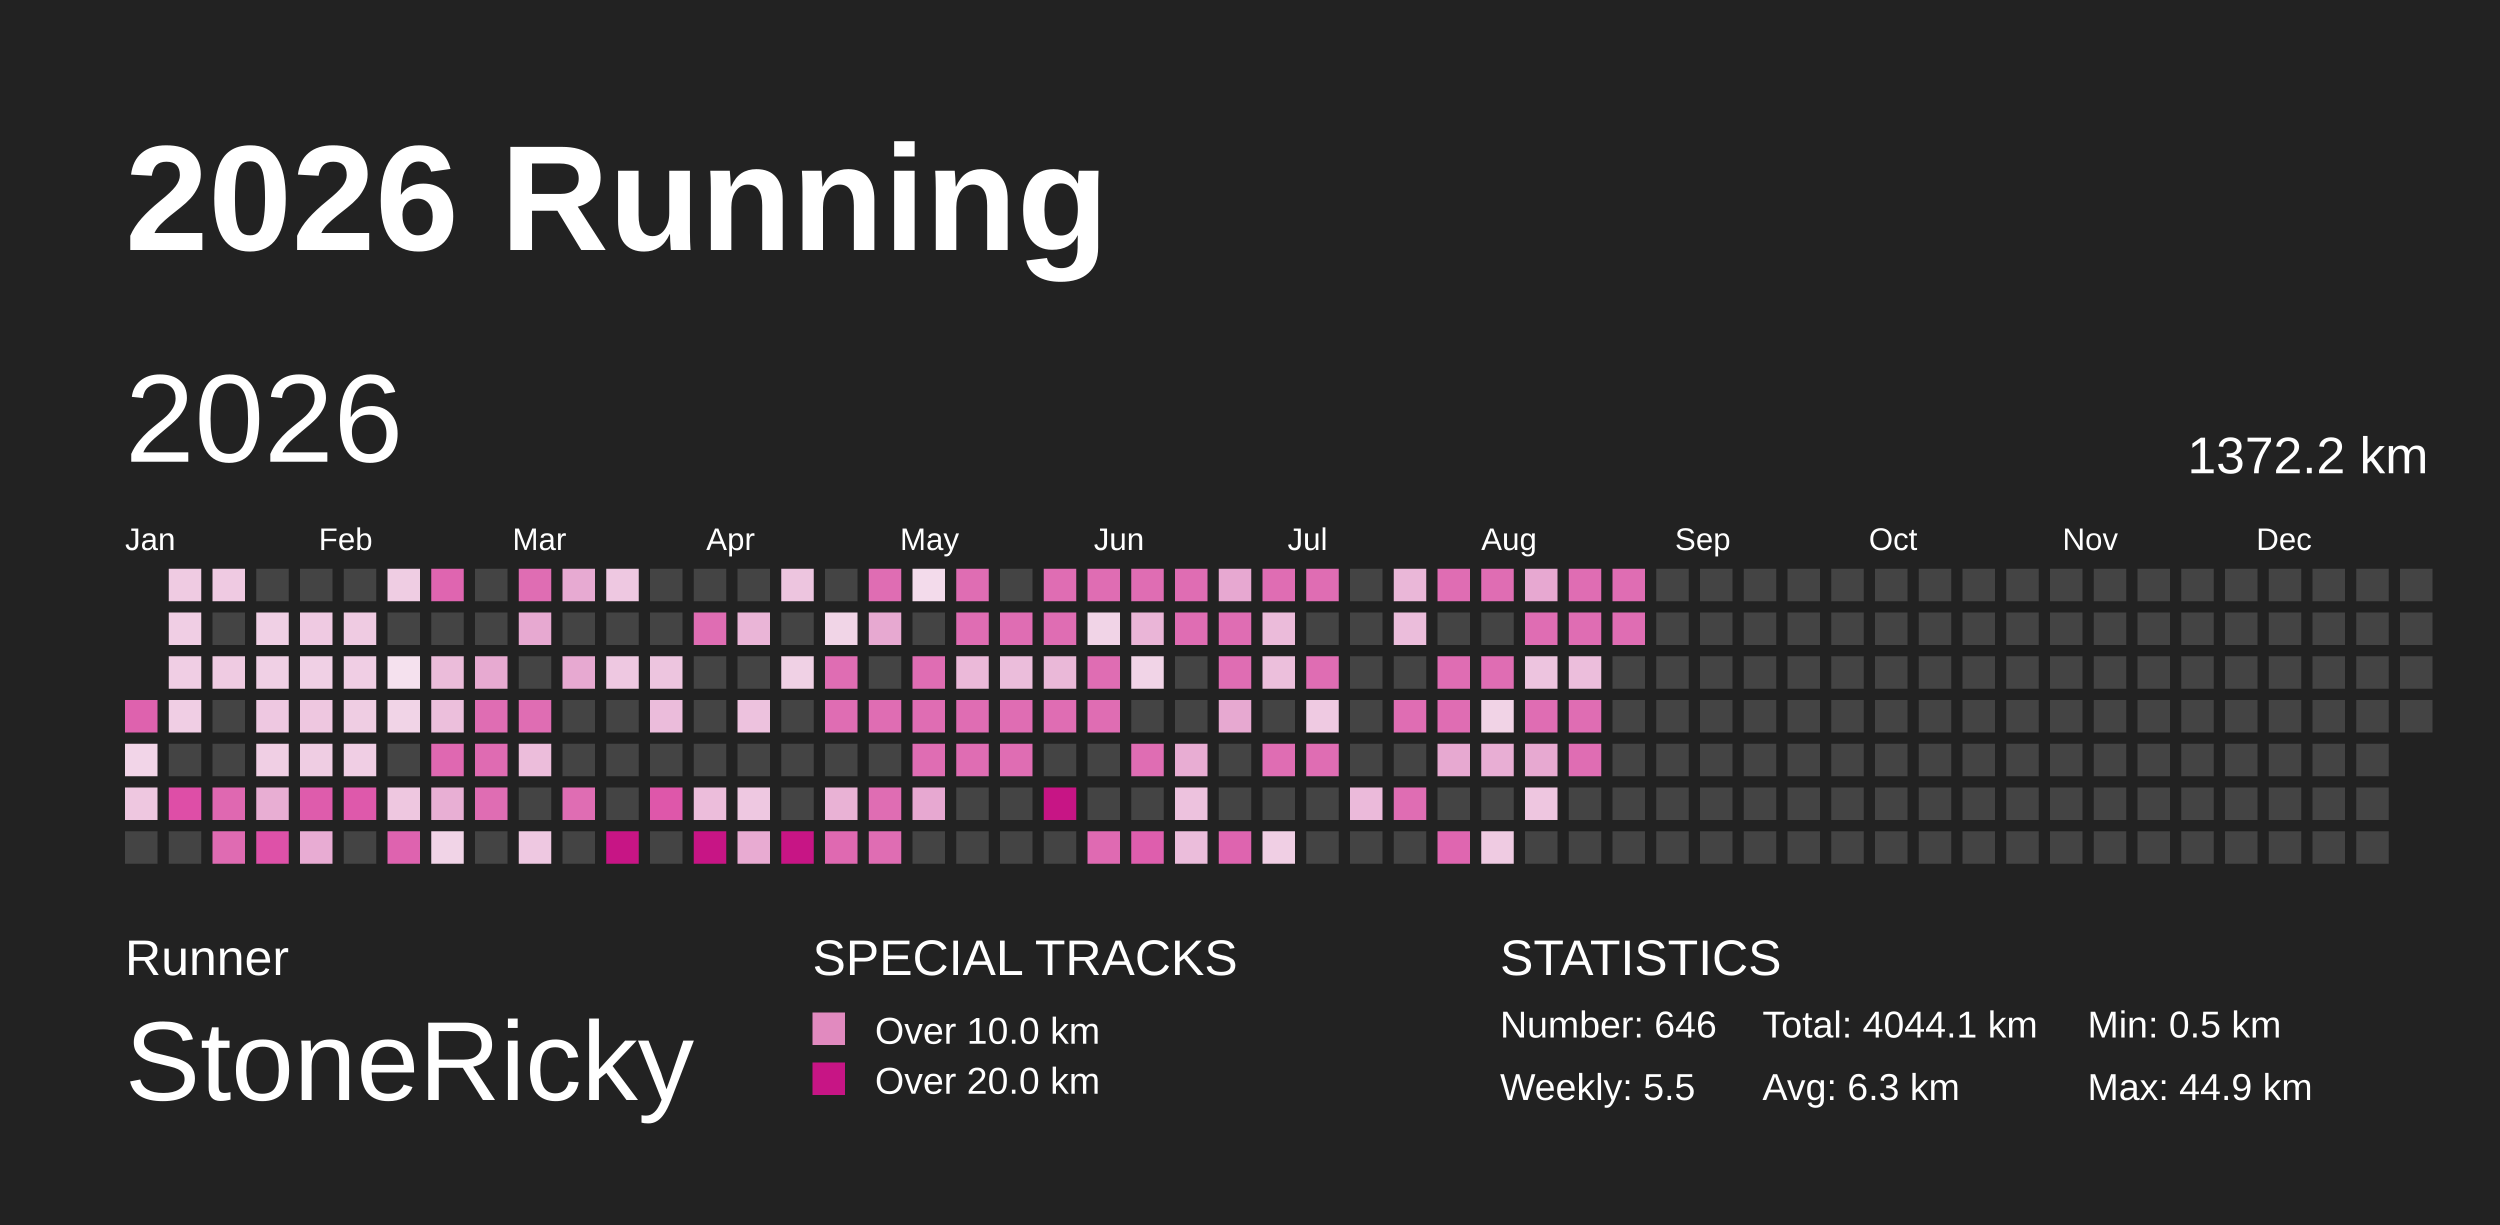
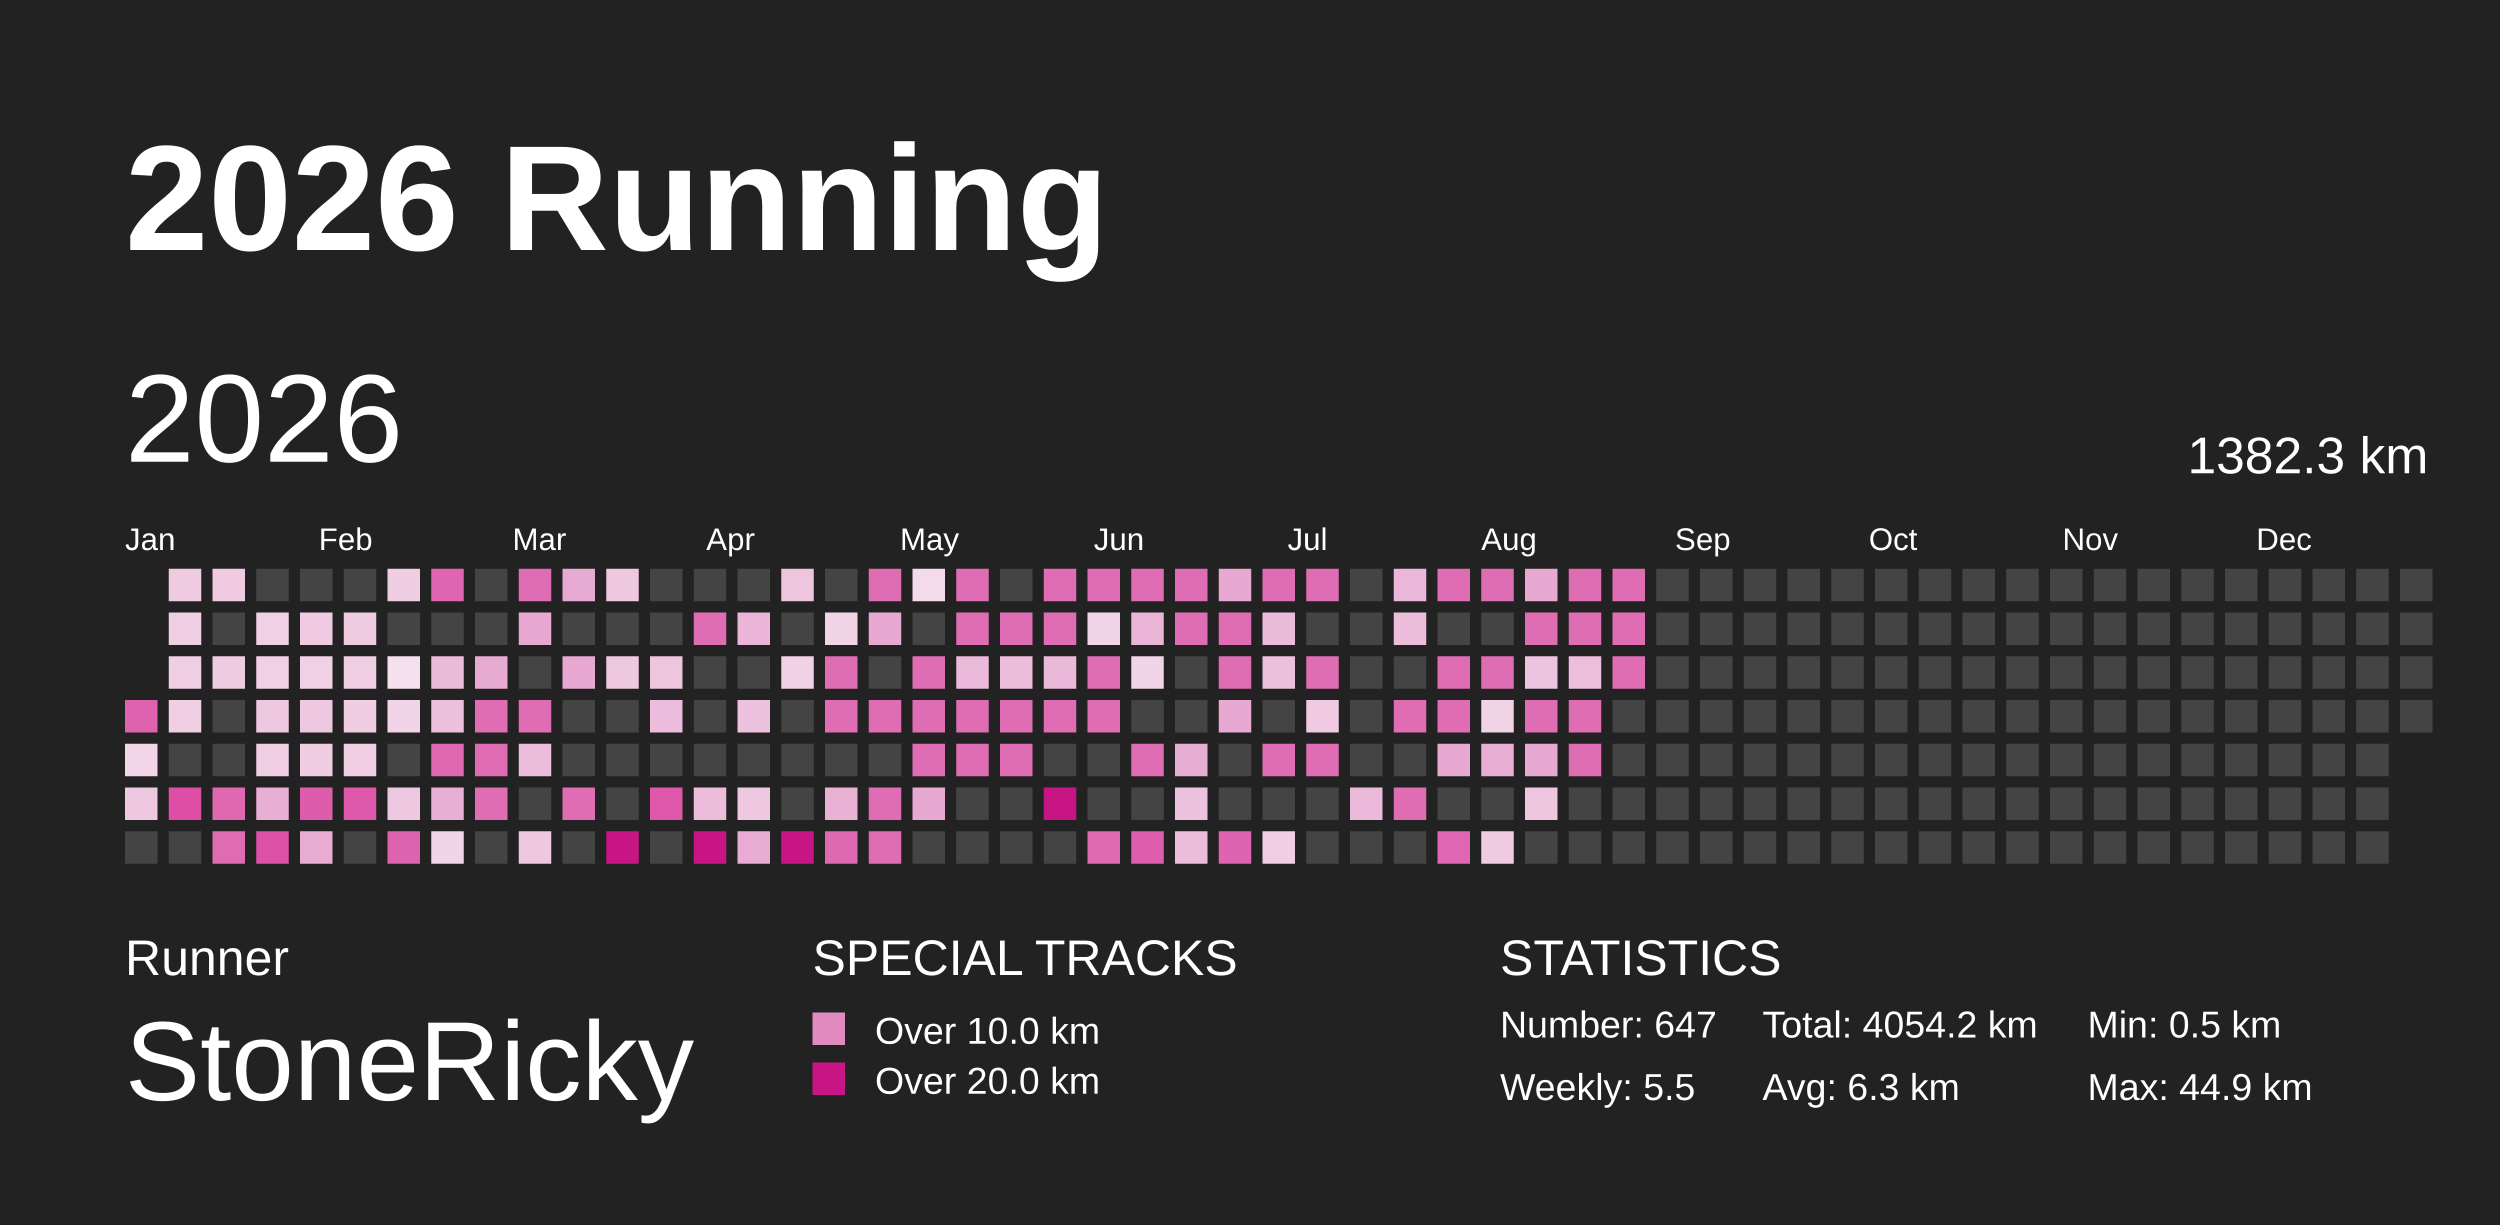
<svg xmlns="http://www.w3.org/2000/svg" baseProfile="full" height="98mm" version="1.1" viewBox="0,0,200,98" width="200mm">
  <defs>
    <pattern height="2" id="indoor-stripe" patternUnits="userSpaceOnUse" width="2">
      <line stroke="white" stroke-opacity="0.45" stroke-width="0.5" x1="0" x2="2" y1="2" y2="0" />
    </pattern>
  </defs>
  <rect fill="#222222" height="98" width="200" x="0" y="0" />
  <text fill="#FFFFFF" style="font-size:12px; font-family:Arial; font-weight:bold;" x="10" y="20">2026 Running</text>
  <text fill="#FFFFFF" style="font-size:4px; font-family:Arial" x="10" y="78">Runner</text>
  <text fill="#FFFFFF" style="font-size:9px; font-family:Arial" x="10" y="88">StoneRicky</text>
  <text fill="#FFFFFF" style="font-size:4px; font-family:Arial" x="65" y="78">SPECIAL TRACKS</text>
  <rect fill="#E18ABF" height="2.6" width="2.6" x="65" y="81" />
  <text fill="#FFFFFF" style="font-size:3px; font-family:Arial" x="70" y="83.5">Over 10.0 km</text>
  <rect fill="#C71585" height="2.6" width="2.6" x="65" y="85" />
  <text fill="#FFFFFF" style="font-size:3px; font-family:Arial" x="70" y="87.5">Over 20.0 km</text>
  <text fill="#FFFFFF" style="font-size:4px; font-family:Arial" x="120" y="78">STATISTICS</text>
-   <text fill="#FFFFFF" style="font-size:3px; font-family:Arial" x="120" y="83">Number: 646</text>
+   <text fill="#FFFFFF" style="font-size:3px; font-family:Arial" x="120" y="83">Number: 647</text>
  <text fill="#FFFFFF" style="font-size:3px; font-family:Arial" x="120" y="88">Weekly: 5.5</text>
-   <text fill="#FFFFFF" style="font-size:3px; font-family:Arial" x="141" y="83">Total: 4044.1 km</text>
+   <text fill="#FFFFFF" style="font-size:3px; font-family:Arial" x="141" y="83">Total: 4054.2 km</text>
  <text fill="#FFFFFF" style="font-size:3px; font-family:Arial" x="141" y="88">Avg: 6.3 km</text>
  <text fill="#FFFFFF" style="font-size:3px; font-family:Arial" x="167" y="83">Min: 0.5 km</text>
  <text fill="#FFFFFF" style="font-size:3px; font-family:Arial" x="167" y="88">Max: 44.9 km</text>
  <text dominant-baseline="hanging" fill="#FFFFFF" style="font-size:10.0px; font-family:Arial;" x="10" y="30">2026</text>
-   <text dominant-baseline="hanging" fill="#FFFFFF" style="font-size:4.125px; font-family:Arial;" x="175" y="35">1372.2 km</text>
+   <text dominant-baseline="hanging" fill="#FFFFFF" style="font-size:4.125px; font-family:Arial;" x="175" y="35">1382.3 km</text>
  <text fill="#FFFFFF" style="font-size:2.5px; font-family:Arial" x="10.0" y="44">Jan</text>
  <text fill="#FFFFFF" style="font-size:2.5px; font-family:Arial" x="25.5" y="44">Feb</text>
  <text fill="#FFFFFF" style="font-size:2.5px; font-family:Arial" x="41.0" y="44">Mar</text>
  <text fill="#FFFFFF" style="font-size:2.5px; font-family:Arial" x="56.5" y="44">Apr</text>
  <text fill="#FFFFFF" style="font-size:2.5px; font-family:Arial" x="72.0" y="44">May</text>
  <text fill="#FFFFFF" style="font-size:2.5px; font-family:Arial" x="87.5" y="44">Jun</text>
  <text fill="#FFFFFF" style="font-size:2.5px; font-family:Arial" x="103.0" y="44">Jul</text>
  <text fill="#FFFFFF" style="font-size:2.5px; font-family:Arial" x="118.5" y="44">Aug</text>
  <text fill="#FFFFFF" style="font-size:2.5px; font-family:Arial" x="134.0" y="44">Sep</text>
  <text fill="#FFFFFF" style="font-size:2.5px; font-family:Arial" x="149.5" y="44">Oct</text>
  <text fill="#FFFFFF" style="font-size:2.5px; font-family:Arial" x="165.0" y="44">Nov</text>
  <text fill="#FFFFFF" style="font-size:2.5px; font-family:Arial" x="180.5" y="44">Dec</text>
  <rect fill="#de62ae" height="2.6" width="2.6" x="10.0" y="56.0" />
  <rect fill="#f2d5e8" height="2.6" width="2.6" x="10.0" y="59.5" />
  <rect fill="#eec7e0" height="2.6" width="2.6" x="10.0" y="63.0" />
  <rect fill="#444444" height="2.6" width="2.6" x="10.0" y="66.5" />
  <rect fill="#efcbe2" height="2.6" width="2.6" x="13.5" y="45.5" />
  <rect fill="#f0cee4" height="2.6" width="2.6" x="13.5" y="49.0" />
  <rect fill="#f0cee4" height="2.6" width="2.6" x="13.5" y="52.5" />
  <rect fill="#f0cee4" height="2.6" width="2.6" x="13.5" y="56.0" />
  <rect fill="#444444" height="2.6" width="2.6" x="13.5" y="59.5" />
  <rect fill="#de4ea7" height="2.6" width="2.6" x="13.5" y="63.0" />
  <rect fill="#444444" height="2.6" width="2.6" x="13.5" y="66.5" />
  <rect fill="#efcae2" height="2.6" width="2.6" x="17.0" y="45.5" />
  <rect fill="#444444" height="2.6" width="2.6" x="17.0" y="49.0" />
  <rect fill="#efcbe2" height="2.6" width="2.6" x="17.0" y="52.5" />
  <rect fill="#444444" height="2.6" width="2.6" x="17.0" y="56.0" />
  <rect fill="#444444" height="2.6" width="2.6" x="17.0" y="59.5" />
  <rect fill="#df68b1" height="2.6" width="2.6" x="17.0" y="63.0" />
  <rect fill="#df6bb2" height="2.6" width="2.6" x="17.0" y="66.5" />
  <rect fill="#444444" height="2.6" width="2.6" x="20.5" y="45.5" />
  <rect fill="#f0d0e5" height="2.6" width="2.6" x="20.5" y="49.0" />
  <rect fill="#f0d0e5" height="2.6" width="2.6" x="20.5" y="52.5" />
  <rect fill="#eec8e1" height="2.6" width="2.6" x="20.5" y="56.0" />
  <rect fill="#f0cfe4" height="2.6" width="2.6" x="20.5" y="59.5" />
  <rect fill="#e8aed3" height="2.6" width="2.6" x="20.5" y="63.0" />
  <rect fill="#de51a8" height="2.6" width="2.6" x="20.5" y="66.5" />
  <rect fill="#444444" height="2.6" width="2.6" x="24.0" y="45.5" />
  <rect fill="#efcae2" height="2.6" width="2.6" x="24.0" y="49.0" />
  <rect fill="#f0d0e5" height="2.6" width="2.6" x="24.0" y="52.5" />
  <rect fill="#eec7e0" height="2.6" width="2.6" x="24.0" y="56.0" />
  <rect fill="#efcde3" height="2.6" width="2.6" x="24.0" y="59.5" />
  <rect fill="#de5cac" height="2.6" width="2.6" x="24.0" y="63.0" />
  <rect fill="#e8acd3" height="2.6" width="2.6" x="24.0" y="66.5" />
  <rect fill="#444444" height="2.6" width="2.6" x="27.5" y="45.5" />
  <rect fill="#efcbe2" height="2.6" width="2.6" x="27.5" y="49.0" />
  <rect fill="#f0cee4" height="2.6" width="2.6" x="27.5" y="52.5" />
  <rect fill="#efcde3" height="2.6" width="2.6" x="27.5" y="56.0" />
  <rect fill="#f0cee4" height="2.6" width="2.6" x="27.5" y="59.5" />
  <rect fill="#de59ab" height="2.6" width="2.6" x="27.5" y="63.0" />
  <rect fill="#444444" height="2.6" width="2.6" x="27.5" y="66.5" />
  <rect fill="#efcde3" height="2.6" width="2.6" x="31.0" y="45.5" />
  <rect fill="#444444" height="2.6" width="2.6" x="31.0" y="49.0" />
  <rect fill="#f5e1ee" height="2.6" width="2.6" x="31.0" y="52.5" />
  <rect fill="#f1d4e7" height="2.6" width="2.6" x="31.0" y="56.0" />
  <rect fill="#444444" height="2.6" width="2.6" x="31.0" y="59.5" />
  <rect fill="#eec7e0" height="2.6" width="2.6" x="31.0" y="63.0" />
  <rect fill="#de63af" height="2.6" width="2.6" x="31.0" y="66.5" />
  <rect fill="#df65b0" height="2.6" width="2.6" x="34.5" y="45.5" />
  <rect fill="#444444" height="2.6" width="2.6" x="34.5" y="49.0" />
  <rect fill="#ebbcda" height="2.6" width="2.6" x="34.5" y="52.5" />
  <rect fill="#ecbfdc" height="2.6" width="2.6" x="34.5" y="56.0" />
  <rect fill="#df68b1" height="2.6" width="2.6" x="34.5" y="59.5" />
  <rect fill="#e8afd4" height="2.6" width="2.6" x="34.5" y="63.0" />
  <rect fill="#f1d4e7" height="2.6" width="2.6" x="34.5" y="66.5" />
  <rect fill="#444444" height="2.6" width="2.6" x="38.0" y="45.5" />
  <rect fill="#444444" height="2.6" width="2.6" x="38.0" y="49.0" />
  <rect fill="#e7aad1" height="2.6" width="2.6" x="38.0" y="52.5" />
  <rect fill="#df6db3" height="2.6" width="2.6" x="38.0" y="56.0" />
  <rect fill="#df6bb2" height="2.6" width="2.6" x="38.0" y="59.5" />
  <rect fill="#df6db3" height="2.6" width="2.6" x="38.0" y="63.0" />
  <rect fill="#444444" height="2.6" width="2.6" x="38.0" y="66.5" />
  <rect fill="#df6db3" height="2.6" width="2.6" x="41.5" y="45.5" />
  <rect fill="#e7a9d1" height="2.6" width="2.6" x="41.5" y="49.0" />
  <rect fill="#444444" height="2.6" width="2.6" x="41.5" y="52.5" />
  <rect fill="#df6db3" height="2.6" width="2.6" x="41.5" y="56.0" />
  <rect fill="#ecbddb" height="2.6" width="2.6" x="41.5" y="59.5" />
  <rect fill="#444444" height="2.6" width="2.6" x="41.5" y="63.0" />
  <rect fill="#eec8e1" height="2.6" width="2.6" x="41.5" y="66.5" />
  <rect fill="#e7aad2" height="2.6" width="2.6" x="45.0" y="45.5" />
  <rect fill="#444444" height="2.6" width="2.6" x="45.0" y="49.0" />
  <rect fill="#e7a9d1" height="2.6" width="2.6" x="45.0" y="52.5" />
  <rect fill="#444444" height="2.6" width="2.6" x="45.0" y="56.0" />
  <rect fill="#444444" height="2.6" width="2.6" x="45.0" y="59.5" />
  <rect fill="#df6db3" height="2.6" width="2.6" x="45.0" y="63.0" />
  <rect fill="#444444" height="2.6" width="2.6" x="45.0" y="66.5" />
  <rect fill="#eec8e1" height="2.6" width="2.6" x="48.5" y="45.5" />
  <rect fill="#444444" height="2.6" width="2.6" x="48.5" y="49.0" />
  <rect fill="#eec8e1" height="2.6" width="2.6" x="48.5" y="52.5" />
  <rect fill="#444444" height="2.6" width="2.6" x="48.5" y="56.0" />
  <rect fill="#444444" height="2.6" width="2.6" x="48.5" y="59.5" />
  <rect fill="#444444" height="2.6" width="2.6" x="48.5" y="63.0" />
  <rect fill="#C71585" height="2.6" width="2.6" x="48.5" y="66.5" />
  <rect fill="#444444" height="2.6" width="2.6" x="52.0" y="45.5" />
  <rect fill="#444444" height="2.6" width="2.6" x="52.0" y="49.0" />
  <rect fill="#edc5df" height="2.6" width="2.6" x="52.0" y="52.5" />
  <rect fill="#ebbcdb" height="2.6" width="2.6" x="52.0" y="56.0" />
  <rect fill="#444444" height="2.6" width="2.6" x="52.0" y="59.5" />
  <rect fill="#de57aa" height="2.6" width="2.6" x="52.0" y="63.0" />
  <rect fill="#444444" height="2.6" width="2.6" x="52.0" y="66.5" />
  <rect fill="#444444" height="2.6" width="2.6" x="55.5" y="45.5" />
  <rect fill="#df6db3" height="2.6" width="2.6" x="55.5" y="49.0" />
  <rect fill="#444444" height="2.6" width="2.6" x="55.5" y="52.5" />
  <rect fill="#444444" height="2.6" width="2.6" x="55.5" y="56.0" />
  <rect fill="#444444" height="2.6" width="2.6" x="55.5" y="59.5" />
  <rect fill="#ecbddb" height="2.6" width="2.6" x="55.5" y="63.0" />
  <rect fill="#C71585" height="2.6" width="2.6" x="55.5" y="66.5" />
  <rect fill="#444444" height="2.6" width="2.6" x="59.0" y="45.5" />
  <rect fill="#eab5d7" height="2.6" width="2.6" x="59.0" y="49.0" />
  <rect fill="#444444" height="2.6" width="2.6" x="59.0" y="52.5" />
  <rect fill="#edc2de" height="2.6" width="2.6" x="59.0" y="56.0" />
  <rect fill="#444444" height="2.6" width="2.6" x="59.0" y="59.5" />
  <rect fill="#eec8e1" height="2.6" width="2.6" x="59.0" y="63.0" />
  <rect fill="#e8abd2" height="2.6" width="2.6" x="59.0" y="66.5" />
  <rect fill="#edc5df" height="2.6" width="2.6" x="62.5" y="45.5" />
  <rect fill="#444444" height="2.6" width="2.6" x="62.5" y="49.0" />
  <rect fill="#f0d1e5" height="2.6" width="2.6" x="62.5" y="52.5" />
  <rect fill="#444444" height="2.6" width="2.6" x="62.5" y="56.0" />
  <rect fill="#444444" height="2.6" width="2.6" x="62.5" y="59.5" />
  <rect fill="#444444" height="2.6" width="2.6" x="62.5" y="63.0" />
  <rect fill="#C71585" height="2.6" width="2.6" x="62.5" y="66.5" />
  <rect fill="#444444" height="2.6" width="2.6" x="66.0" y="45.5" />
  <rect fill="#f1d5e7" height="2.6" width="2.6" x="66.0" y="49.0" />
  <rect fill="#df6db3" height="2.6" width="2.6" x="66.0" y="52.5" />
  <rect fill="#df6db3" height="2.6" width="2.6" x="66.0" y="56.0" />
  <rect fill="#444444" height="2.6" width="2.6" x="66.0" y="59.5" />
  <rect fill="#e9b2d5" height="2.6" width="2.6" x="66.0" y="63.0" />
  <rect fill="#df69b1" height="2.6" width="2.6" x="66.0" y="66.5" />
  <rect fill="#df6db3" height="2.6" width="2.6" x="69.5" y="45.5" />
  <rect fill="#e7a9d1" height="2.6" width="2.6" x="69.5" y="49.0" />
  <rect fill="#444444" height="2.6" width="2.6" x="69.5" y="52.5" />
  <rect fill="#df6db3" height="2.6" width="2.6" x="69.5" y="56.0" />
  <rect fill="#444444" height="2.6" width="2.6" x="69.5" y="59.5" />
  <rect fill="#df6db3" height="2.6" width="2.6" x="69.5" y="63.0" />
  <rect fill="#df6db3" height="2.6" width="2.6" x="69.5" y="66.5" />
  <rect fill="#f3dbeb" height="2.6" width="2.6" x="73.0" y="45.5" />
  <rect fill="#444444" height="2.6" width="2.6" x="73.0" y="49.0" />
  <rect fill="#df6db3" height="2.6" width="2.6" x="73.0" y="52.5" />
  <rect fill="#df6db3" height="2.6" width="2.6" x="73.0" y="56.0" />
  <rect fill="#df6db3" height="2.6" width="2.6" x="73.0" y="59.5" />
  <rect fill="#e7a8d1" height="2.6" width="2.6" x="73.0" y="63.0" />
  <rect fill="#444444" height="2.6" width="2.6" x="73.0" y="66.5" />
  <rect fill="#df6db3" height="2.6" width="2.6" x="76.5" y="45.5" />
  <rect fill="#df6db3" height="2.6" width="2.6" x="76.5" y="49.0" />
  <rect fill="#ebb9d9" height="2.6" width="2.6" x="76.5" y="52.5" />
  <rect fill="#df6db3" height="2.6" width="2.6" x="76.5" y="56.0" />
  <rect fill="#df6db3" height="2.6" width="2.6" x="76.5" y="59.5" />
  <rect fill="#444444" height="2.6" width="2.6" x="76.5" y="63.0" />
  <rect fill="#444444" height="2.6" width="2.6" x="76.5" y="66.5" />
  <rect fill="#444444" height="2.6" width="2.6" x="80.0" y="45.5" />
  <rect fill="#df6db3" height="2.6" width="2.6" x="80.0" y="49.0" />
  <rect fill="#ebbddb" height="2.6" width="2.6" x="80.0" y="52.5" />
  <rect fill="#df6db3" height="2.6" width="2.6" x="80.0" y="56.0" />
  <rect fill="#df6db3" height="2.6" width="2.6" x="80.0" y="59.5" />
  <rect fill="#444444" height="2.6" width="2.6" x="80.0" y="63.0" />
  <rect fill="#444444" height="2.6" width="2.6" x="80.0" y="66.5" />
  <rect fill="#df6db3" height="2.6" width="2.6" x="83.5" y="45.5" />
  <rect fill="#df6db3" height="2.6" width="2.6" x="83.5" y="49.0" />
  <rect fill="#eab8d8" height="2.6" width="2.6" x="83.5" y="52.5" />
  <rect fill="#df6db3" height="2.6" width="2.6" x="83.5" y="56.0" />
  <rect fill="#444444" height="2.6" width="2.6" x="83.5" y="59.5" />
  <rect fill="#C71585" height="2.6" width="2.6" x="83.5" y="63.0" />
  <rect fill="#444444" height="2.6" width="2.6" x="83.5" y="66.5" />
  <rect fill="#df6db3" height="2.6" width="2.6" x="87.0" y="45.5" />
  <rect fill="#f1d4e7" height="2.6" width="2.6" x="87.0" y="49.0" />
  <rect fill="#df6db3" height="2.6" width="2.6" x="87.0" y="52.5" />
  <rect fill="#df6db3" height="2.6" width="2.6" x="87.0" y="56.0" />
  <rect fill="#444444" height="2.6" width="2.6" x="87.0" y="59.5" />
  <rect fill="#444444" height="2.6" width="2.6" x="87.0" y="63.0" />
  <rect fill="#df6ab2" height="2.6" width="2.6" x="87.0" y="66.5" />
  <rect fill="#df6db3" height="2.6" width="2.6" x="90.5" y="45.5" />
  <rect fill="#eab5d7" height="2.6" width="2.6" x="90.5" y="49.0" />
  <rect fill="#f1d4e7" height="2.6" width="2.6" x="90.5" y="52.5" />
  <rect fill="#444444" height="2.6" width="2.6" x="90.5" y="56.0" />
  <rect fill="#df6db3" height="2.6" width="2.6" x="90.5" y="59.5" />
  <rect fill="#444444" height="2.6" width="2.6" x="90.5" y="63.0" />
  <rect fill="#de5ead" height="2.6" width="2.6" x="90.5" y="66.5" />
  <rect fill="#df6db3" height="2.6" width="2.6" x="94.0" y="45.5" />
  <rect fill="#df6db3" height="2.6" width="2.6" x="94.0" y="49.0" />
  <rect fill="#444444" height="2.6" width="2.6" x="94.0" y="52.5" />
  <rect fill="#444444" height="2.6" width="2.6" x="94.0" y="56.0" />
  <rect fill="#e8add3" height="2.6" width="2.6" x="94.0" y="59.5" />
  <rect fill="#edc2de" height="2.6" width="2.6" x="94.0" y="63.0" />
  <rect fill="#ebbddb" height="2.6" width="2.6" x="94.0" y="66.5" />
  <rect fill="#e7a8d1" height="2.6" width="2.6" x="97.5" y="45.5" />
  <rect fill="#df6db3" height="2.6" width="2.6" x="97.5" y="49.0" />
  <rect fill="#df6db3" height="2.6" width="2.6" x="97.5" y="52.5" />
  <rect fill="#e7a9d1" height="2.6" width="2.6" x="97.5" y="56.0" />
  <rect fill="#444444" height="2.6" width="2.6" x="97.5" y="59.5" />
  <rect fill="#444444" height="2.6" width="2.6" x="97.5" y="63.0" />
  <rect fill="#de64af" height="2.6" width="2.6" x="97.5" y="66.5" />
  <rect fill="#df6db3" height="2.6" width="2.6" x="101.0" y="45.5" />
  <rect fill="#ebbbda" height="2.6" width="2.6" x="101.0" y="49.0" />
  <rect fill="#ecbfdc" height="2.6" width="2.6" x="101.0" y="52.5" />
  <rect fill="#444444" height="2.6" width="2.6" x="101.0" y="56.0" />
  <rect fill="#df6db3" height="2.6" width="2.6" x="101.0" y="59.5" />
  <rect fill="#444444" height="2.6" width="2.6" x="101.0" y="63.0" />
  <rect fill="#f0cfe4" height="2.6" width="2.6" x="101.0" y="66.5" />
  <rect fill="#df6db3" height="2.6" width="2.6" x="104.5" y="45.5" />
  <rect fill="#444444" height="2.6" width="2.6" x="104.5" y="49.0" />
  <rect fill="#df6db3" height="2.6" width="2.6" x="104.5" y="52.5" />
  <rect fill="#efcae2" height="2.6" width="2.6" x="104.5" y="56.0" />
  <rect fill="#df6db3" height="2.6" width="2.6" x="104.5" y="59.5" />
  <rect fill="#444444" height="2.6" width="2.6" x="104.5" y="63.0" />
  <rect fill="#444444" height="2.6" width="2.6" x="104.5" y="66.5" />
  <rect fill="#444444" height="2.6" width="2.6" x="108.0" y="45.5" />
  <rect fill="#444444" height="2.6" width="2.6" x="108.0" y="49.0" />
  <rect fill="#444444" height="2.6" width="2.6" x="108.0" y="52.5" />
  <rect fill="#444444" height="2.6" width="2.6" x="108.0" y="56.0" />
  <rect fill="#444444" height="2.6" width="2.6" x="108.0" y="59.5" />
  <rect fill="#ebbada" height="2.6" width="2.6" x="108.0" y="63.0" />
  <rect fill="#444444" height="2.6" width="2.6" x="108.0" y="66.5" />
  <rect fill="#eab7d8" height="2.6" width="2.6" x="111.5" y="45.5" />
  <rect fill="#ebbddb" height="2.6" width="2.6" x="111.5" y="49.0" />
  <rect fill="#444444" height="2.6" width="2.6" x="111.5" y="52.5" />
  <rect fill="#df6db3" height="2.6" width="2.6" x="111.5" y="56.0" />
  <rect fill="#444444" height="2.6" width="2.6" x="111.5" y="59.5" />
  <rect fill="#df6db3" height="2.6" width="2.6" x="111.5" y="63.0" />
  <rect fill="#444444" height="2.6" width="2.6" x="111.5" y="66.5" />
  <rect fill="#df6db3" height="2.6" width="2.6" x="115.0" y="45.5" />
  <rect fill="#444444" height="2.6" width="2.6" x="115.0" y="49.0" />
  <rect fill="#df6db3" height="2.6" width="2.6" x="115.0" y="52.5" />
  <rect fill="#df6db3" height="2.6" width="2.6" x="115.0" y="56.0" />
  <rect fill="#e7a9d1" height="2.6" width="2.6" x="115.0" y="59.5" />
  <rect fill="#444444" height="2.6" width="2.6" x="115.0" y="63.0" />
  <rect fill="#df66b0" height="2.6" width="2.6" x="115.0" y="66.5" />
  <rect fill="#df6db3" height="2.6" width="2.6" x="118.5" y="45.5" />
  <rect fill="#444444" height="2.6" width="2.6" x="118.5" y="49.0" />
  <rect fill="#df6db3" height="2.6" width="2.6" x="118.5" y="52.5" />
  <rect fill="#f1d3e6" height="2.6" width="2.6" x="118.5" y="56.0" />
  <rect fill="#e8aed4" height="2.6" width="2.6" x="118.5" y="59.5" />
  <rect fill="#444444" height="2.6" width="2.6" x="118.5" y="63.0" />
  <rect fill="#efcbe2" height="2.6" width="2.6" x="118.5" y="66.5" />
  <rect fill="#e7a8d1" height="2.6" width="2.6" x="122.0" y="45.5" />
  <rect fill="#df6db3" height="2.6" width="2.6" x="122.0" y="49.0" />
  <rect fill="#edc4df" height="2.6" width="2.6" x="122.0" y="52.5" />
  <rect fill="#df6db3" height="2.6" width="2.6" x="122.0" y="56.0" />
  <rect fill="#e7a9d1" height="2.6" width="2.6" x="122.0" y="59.5" />
  <rect fill="#eec6e0" height="2.6" width="2.6" x="122.0" y="63.0" />
  <rect fill="#444444" height="2.6" width="2.6" x="122.0" y="66.5" />
  <rect fill="#df6db3" height="2.6" width="2.6" x="125.5" y="45.5" />
  <rect fill="#df6db3" height="2.6" width="2.6" x="125.5" y="49.0" />
  <rect fill="#ecbedc" height="2.6" width="2.6" x="125.5" y="52.5" />
  <rect fill="#df6db3" height="2.6" width="2.6" x="125.5" y="56.0" />
  <rect fill="#df6db3" height="2.6" width="2.6" x="125.5" y="59.5" />
  <rect fill="#444444" height="2.6" width="2.6" x="125.5" y="63.0" />
  <rect fill="#444444" height="2.6" width="2.6" x="125.5" y="66.5" />
  <rect fill="#df6db3" height="2.6" width="2.6" x="129.0" y="45.5" />
  <rect fill="#df6db3" height="2.6" width="2.6" x="129.0" y="49.0" />
-   <rect fill="#444444" height="2.6" width="2.6" x="129.0" y="52.5" />
+   <rect fill="#df6db3" height="2.6" width="2.6" x="129.0" y="52.5" />
  <rect fill="#444444" height="2.6" width="2.6" x="129.0" y="56.0" />
  <rect fill="#444444" height="2.6" width="2.6" x="129.0" y="59.5" />
  <rect fill="#444444" height="2.6" width="2.6" x="129.0" y="63.0" />
  <rect fill="#444444" height="2.6" width="2.6" x="129.0" y="66.5" />
  <rect fill="#444444" height="2.6" width="2.6" x="132.5" y="45.5" />
  <rect fill="#444444" height="2.6" width="2.6" x="132.5" y="49.0" />
  <rect fill="#444444" height="2.6" width="2.6" x="132.5" y="52.5" />
  <rect fill="#444444" height="2.6" width="2.6" x="132.5" y="56.0" />
  <rect fill="#444444" height="2.6" width="2.6" x="132.5" y="59.5" />
  <rect fill="#444444" height="2.6" width="2.6" x="132.5" y="63.0" />
  <rect fill="#444444" height="2.6" width="2.6" x="132.5" y="66.5" />
  <rect fill="#444444" height="2.6" width="2.6" x="136.0" y="45.5" />
  <rect fill="#444444" height="2.6" width="2.6" x="136.0" y="49.0" />
  <rect fill="#444444" height="2.6" width="2.6" x="136.0" y="52.5" />
  <rect fill="#444444" height="2.6" width="2.6" x="136.0" y="56.0" />
  <rect fill="#444444" height="2.6" width="2.6" x="136.0" y="59.5" />
  <rect fill="#444444" height="2.6" width="2.6" x="136.0" y="63.0" />
  <rect fill="#444444" height="2.6" width="2.6" x="136.0" y="66.5" />
  <rect fill="#444444" height="2.6" width="2.6" x="139.5" y="45.5" />
  <rect fill="#444444" height="2.6" width="2.6" x="139.5" y="49.0" />
  <rect fill="#444444" height="2.6" width="2.6" x="139.5" y="52.5" />
  <rect fill="#444444" height="2.6" width="2.6" x="139.5" y="56.0" />
  <rect fill="#444444" height="2.6" width="2.6" x="139.5" y="59.5" />
  <rect fill="#444444" height="2.6" width="2.6" x="139.5" y="63.0" />
  <rect fill="#444444" height="2.6" width="2.6" x="139.5" y="66.5" />
  <rect fill="#444444" height="2.6" width="2.6" x="143.0" y="45.5" />
  <rect fill="#444444" height="2.6" width="2.6" x="143.0" y="49.0" />
  <rect fill="#444444" height="2.6" width="2.6" x="143.0" y="52.5" />
  <rect fill="#444444" height="2.6" width="2.6" x="143.0" y="56.0" />
  <rect fill="#444444" height="2.6" width="2.6" x="143.0" y="59.5" />
  <rect fill="#444444" height="2.6" width="2.6" x="143.0" y="63.0" />
  <rect fill="#444444" height="2.6" width="2.6" x="143.0" y="66.5" />
  <rect fill="#444444" height="2.6" width="2.6" x="146.5" y="45.5" />
  <rect fill="#444444" height="2.6" width="2.6" x="146.5" y="49.0" />
  <rect fill="#444444" height="2.6" width="2.6" x="146.5" y="52.5" />
  <rect fill="#444444" height="2.6" width="2.6" x="146.5" y="56.0" />
  <rect fill="#444444" height="2.6" width="2.6" x="146.5" y="59.5" />
  <rect fill="#444444" height="2.6" width="2.6" x="146.5" y="63.0" />
  <rect fill="#444444" height="2.6" width="2.6" x="146.5" y="66.5" />
  <rect fill="#444444" height="2.6" width="2.6" x="150.0" y="45.5" />
  <rect fill="#444444" height="2.6" width="2.6" x="150.0" y="49.0" />
  <rect fill="#444444" height="2.6" width="2.6" x="150.0" y="52.5" />
  <rect fill="#444444" height="2.6" width="2.6" x="150.0" y="56.0" />
  <rect fill="#444444" height="2.6" width="2.6" x="150.0" y="59.5" />
  <rect fill="#444444" height="2.6" width="2.6" x="150.0" y="63.0" />
  <rect fill="#444444" height="2.6" width="2.6" x="150.0" y="66.5" />
  <rect fill="#444444" height="2.6" width="2.6" x="153.5" y="45.5" />
  <rect fill="#444444" height="2.6" width="2.6" x="153.5" y="49.0" />
  <rect fill="#444444" height="2.6" width="2.6" x="153.5" y="52.5" />
  <rect fill="#444444" height="2.6" width="2.6" x="153.5" y="56.0" />
  <rect fill="#444444" height="2.6" width="2.6" x="153.5" y="59.5" />
  <rect fill="#444444" height="2.6" width="2.6" x="153.5" y="63.0" />
  <rect fill="#444444" height="2.6" width="2.6" x="153.5" y="66.5" />
  <rect fill="#444444" height="2.6" width="2.6" x="157.0" y="45.5" />
  <rect fill="#444444" height="2.6" width="2.6" x="157.0" y="49.0" />
  <rect fill="#444444" height="2.6" width="2.6" x="157.0" y="52.5" />
  <rect fill="#444444" height="2.6" width="2.6" x="157.0" y="56.0" />
  <rect fill="#444444" height="2.6" width="2.6" x="157.0" y="59.5" />
  <rect fill="#444444" height="2.6" width="2.6" x="157.0" y="63.0" />
  <rect fill="#444444" height="2.6" width="2.6" x="157.0" y="66.5" />
  <rect fill="#444444" height="2.6" width="2.6" x="160.5" y="45.5" />
  <rect fill="#444444" height="2.6" width="2.6" x="160.5" y="49.0" />
  <rect fill="#444444" height="2.6" width="2.6" x="160.5" y="52.5" />
  <rect fill="#444444" height="2.6" width="2.6" x="160.5" y="56.0" />
  <rect fill="#444444" height="2.6" width="2.6" x="160.5" y="59.5" />
  <rect fill="#444444" height="2.6" width="2.6" x="160.5" y="63.0" />
  <rect fill="#444444" height="2.6" width="2.6" x="160.5" y="66.5" />
  <rect fill="#444444" height="2.6" width="2.6" x="164.0" y="45.5" />
  <rect fill="#444444" height="2.6" width="2.6" x="164.0" y="49.0" />
  <rect fill="#444444" height="2.6" width="2.6" x="164.0" y="52.5" />
  <rect fill="#444444" height="2.6" width="2.6" x="164.0" y="56.0" />
  <rect fill="#444444" height="2.6" width="2.6" x="164.0" y="59.5" />
  <rect fill="#444444" height="2.6" width="2.6" x="164.0" y="63.0" />
  <rect fill="#444444" height="2.6" width="2.6" x="164.0" y="66.5" />
  <rect fill="#444444" height="2.6" width="2.6" x="167.5" y="45.5" />
  <rect fill="#444444" height="2.6" width="2.6" x="167.5" y="49.0" />
  <rect fill="#444444" height="2.6" width="2.6" x="167.5" y="52.5" />
  <rect fill="#444444" height="2.6" width="2.6" x="167.5" y="56.0" />
  <rect fill="#444444" height="2.6" width="2.6" x="167.5" y="59.5" />
  <rect fill="#444444" height="2.6" width="2.6" x="167.5" y="63.0" />
  <rect fill="#444444" height="2.6" width="2.6" x="167.5" y="66.5" />
  <rect fill="#444444" height="2.6" width="2.6" x="171.0" y="45.5" />
  <rect fill="#444444" height="2.6" width="2.6" x="171.0" y="49.0" />
  <rect fill="#444444" height="2.6" width="2.6" x="171.0" y="52.5" />
  <rect fill="#444444" height="2.6" width="2.6" x="171.0" y="56.0" />
  <rect fill="#444444" height="2.6" width="2.6" x="171.0" y="59.5" />
  <rect fill="#444444" height="2.6" width="2.6" x="171.0" y="63.0" />
  <rect fill="#444444" height="2.6" width="2.6" x="171.0" y="66.5" />
  <rect fill="#444444" height="2.6" width="2.6" x="174.5" y="45.5" />
  <rect fill="#444444" height="2.6" width="2.6" x="174.5" y="49.0" />
  <rect fill="#444444" height="2.6" width="2.6" x="174.5" y="52.5" />
  <rect fill="#444444" height="2.6" width="2.6" x="174.5" y="56.0" />
  <rect fill="#444444" height="2.6" width="2.6" x="174.5" y="59.5" />
  <rect fill="#444444" height="2.6" width="2.6" x="174.5" y="63.0" />
  <rect fill="#444444" height="2.6" width="2.6" x="174.5" y="66.5" />
  <rect fill="#444444" height="2.6" width="2.6" x="178.0" y="45.5" />
  <rect fill="#444444" height="2.6" width="2.6" x="178.0" y="49.0" />
  <rect fill="#444444" height="2.6" width="2.6" x="178.0" y="52.5" />
  <rect fill="#444444" height="2.6" width="2.6" x="178.0" y="56.0" />
  <rect fill="#444444" height="2.6" width="2.6" x="178.0" y="59.5" />
  <rect fill="#444444" height="2.6" width="2.6" x="178.0" y="63.0" />
  <rect fill="#444444" height="2.6" width="2.6" x="178.0" y="66.5" />
  <rect fill="#444444" height="2.6" width="2.6" x="181.5" y="45.5" />
  <rect fill="#444444" height="2.6" width="2.6" x="181.5" y="49.0" />
  <rect fill="#444444" height="2.6" width="2.6" x="181.5" y="52.5" />
  <rect fill="#444444" height="2.6" width="2.6" x="181.5" y="56.0" />
  <rect fill="#444444" height="2.6" width="2.6" x="181.5" y="59.5" />
  <rect fill="#444444" height="2.6" width="2.6" x="181.5" y="63.0" />
  <rect fill="#444444" height="2.6" width="2.6" x="181.5" y="66.5" />
  <rect fill="#444444" height="2.6" width="2.6" x="185.0" y="45.5" />
  <rect fill="#444444" height="2.6" width="2.6" x="185.0" y="49.0" />
  <rect fill="#444444" height="2.6" width="2.6" x="185.0" y="52.5" />
  <rect fill="#444444" height="2.6" width="2.6" x="185.0" y="56.0" />
  <rect fill="#444444" height="2.6" width="2.6" x="185.0" y="59.5" />
  <rect fill="#444444" height="2.6" width="2.6" x="185.0" y="63.0" />
  <rect fill="#444444" height="2.6" width="2.6" x="185.0" y="66.5" />
  <rect fill="#444444" height="2.6" width="2.6" x="188.5" y="45.5" />
  <rect fill="#444444" height="2.6" width="2.6" x="188.5" y="49.0" />
  <rect fill="#444444" height="2.6" width="2.6" x="188.5" y="52.5" />
  <rect fill="#444444" height="2.6" width="2.6" x="188.5" y="56.0" />
  <rect fill="#444444" height="2.6" width="2.6" x="188.5" y="59.5" />
  <rect fill="#444444" height="2.6" width="2.6" x="188.5" y="63.0" />
  <rect fill="#444444" height="2.6" width="2.6" x="188.5" y="66.5" />
  <rect fill="#444444" height="2.6" width="2.6" x="192.0" y="45.5" />
  <rect fill="#444444" height="2.6" width="2.6" x="192.0" y="49.0" />
  <rect fill="#444444" height="2.6" width="2.6" x="192.0" y="52.5" />
  <rect fill="#444444" height="2.6" width="2.6" x="192.0" y="56.0" />
</svg>
